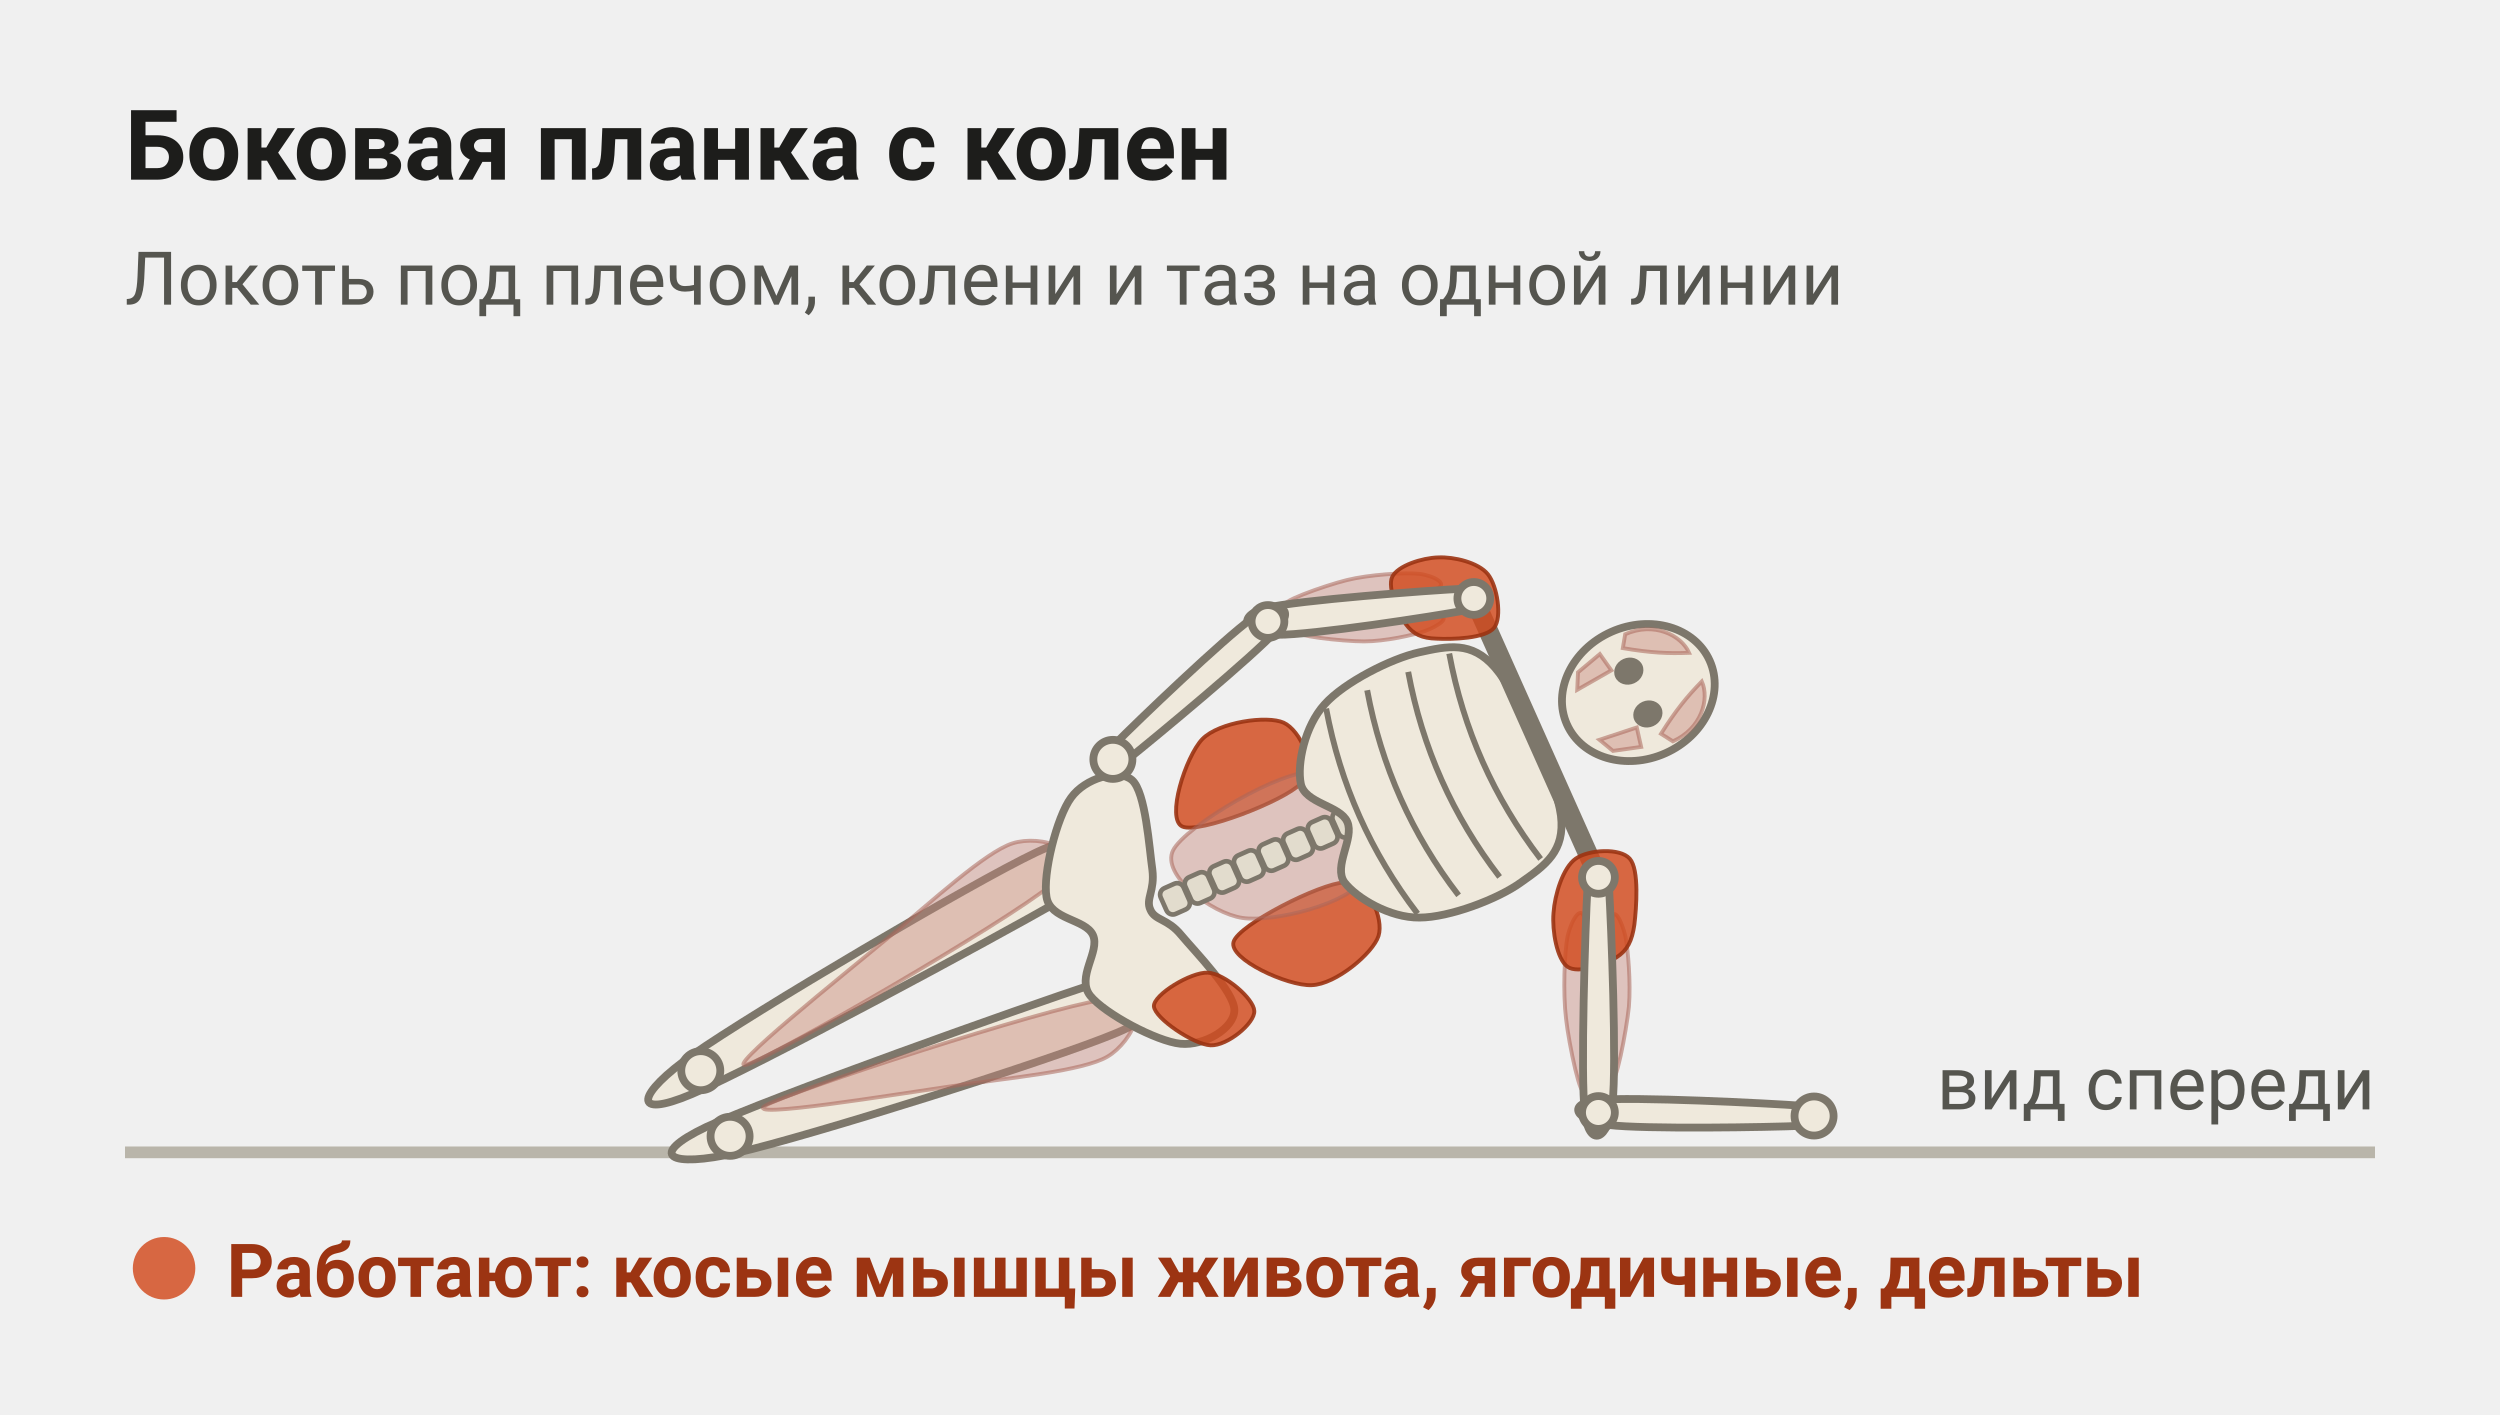
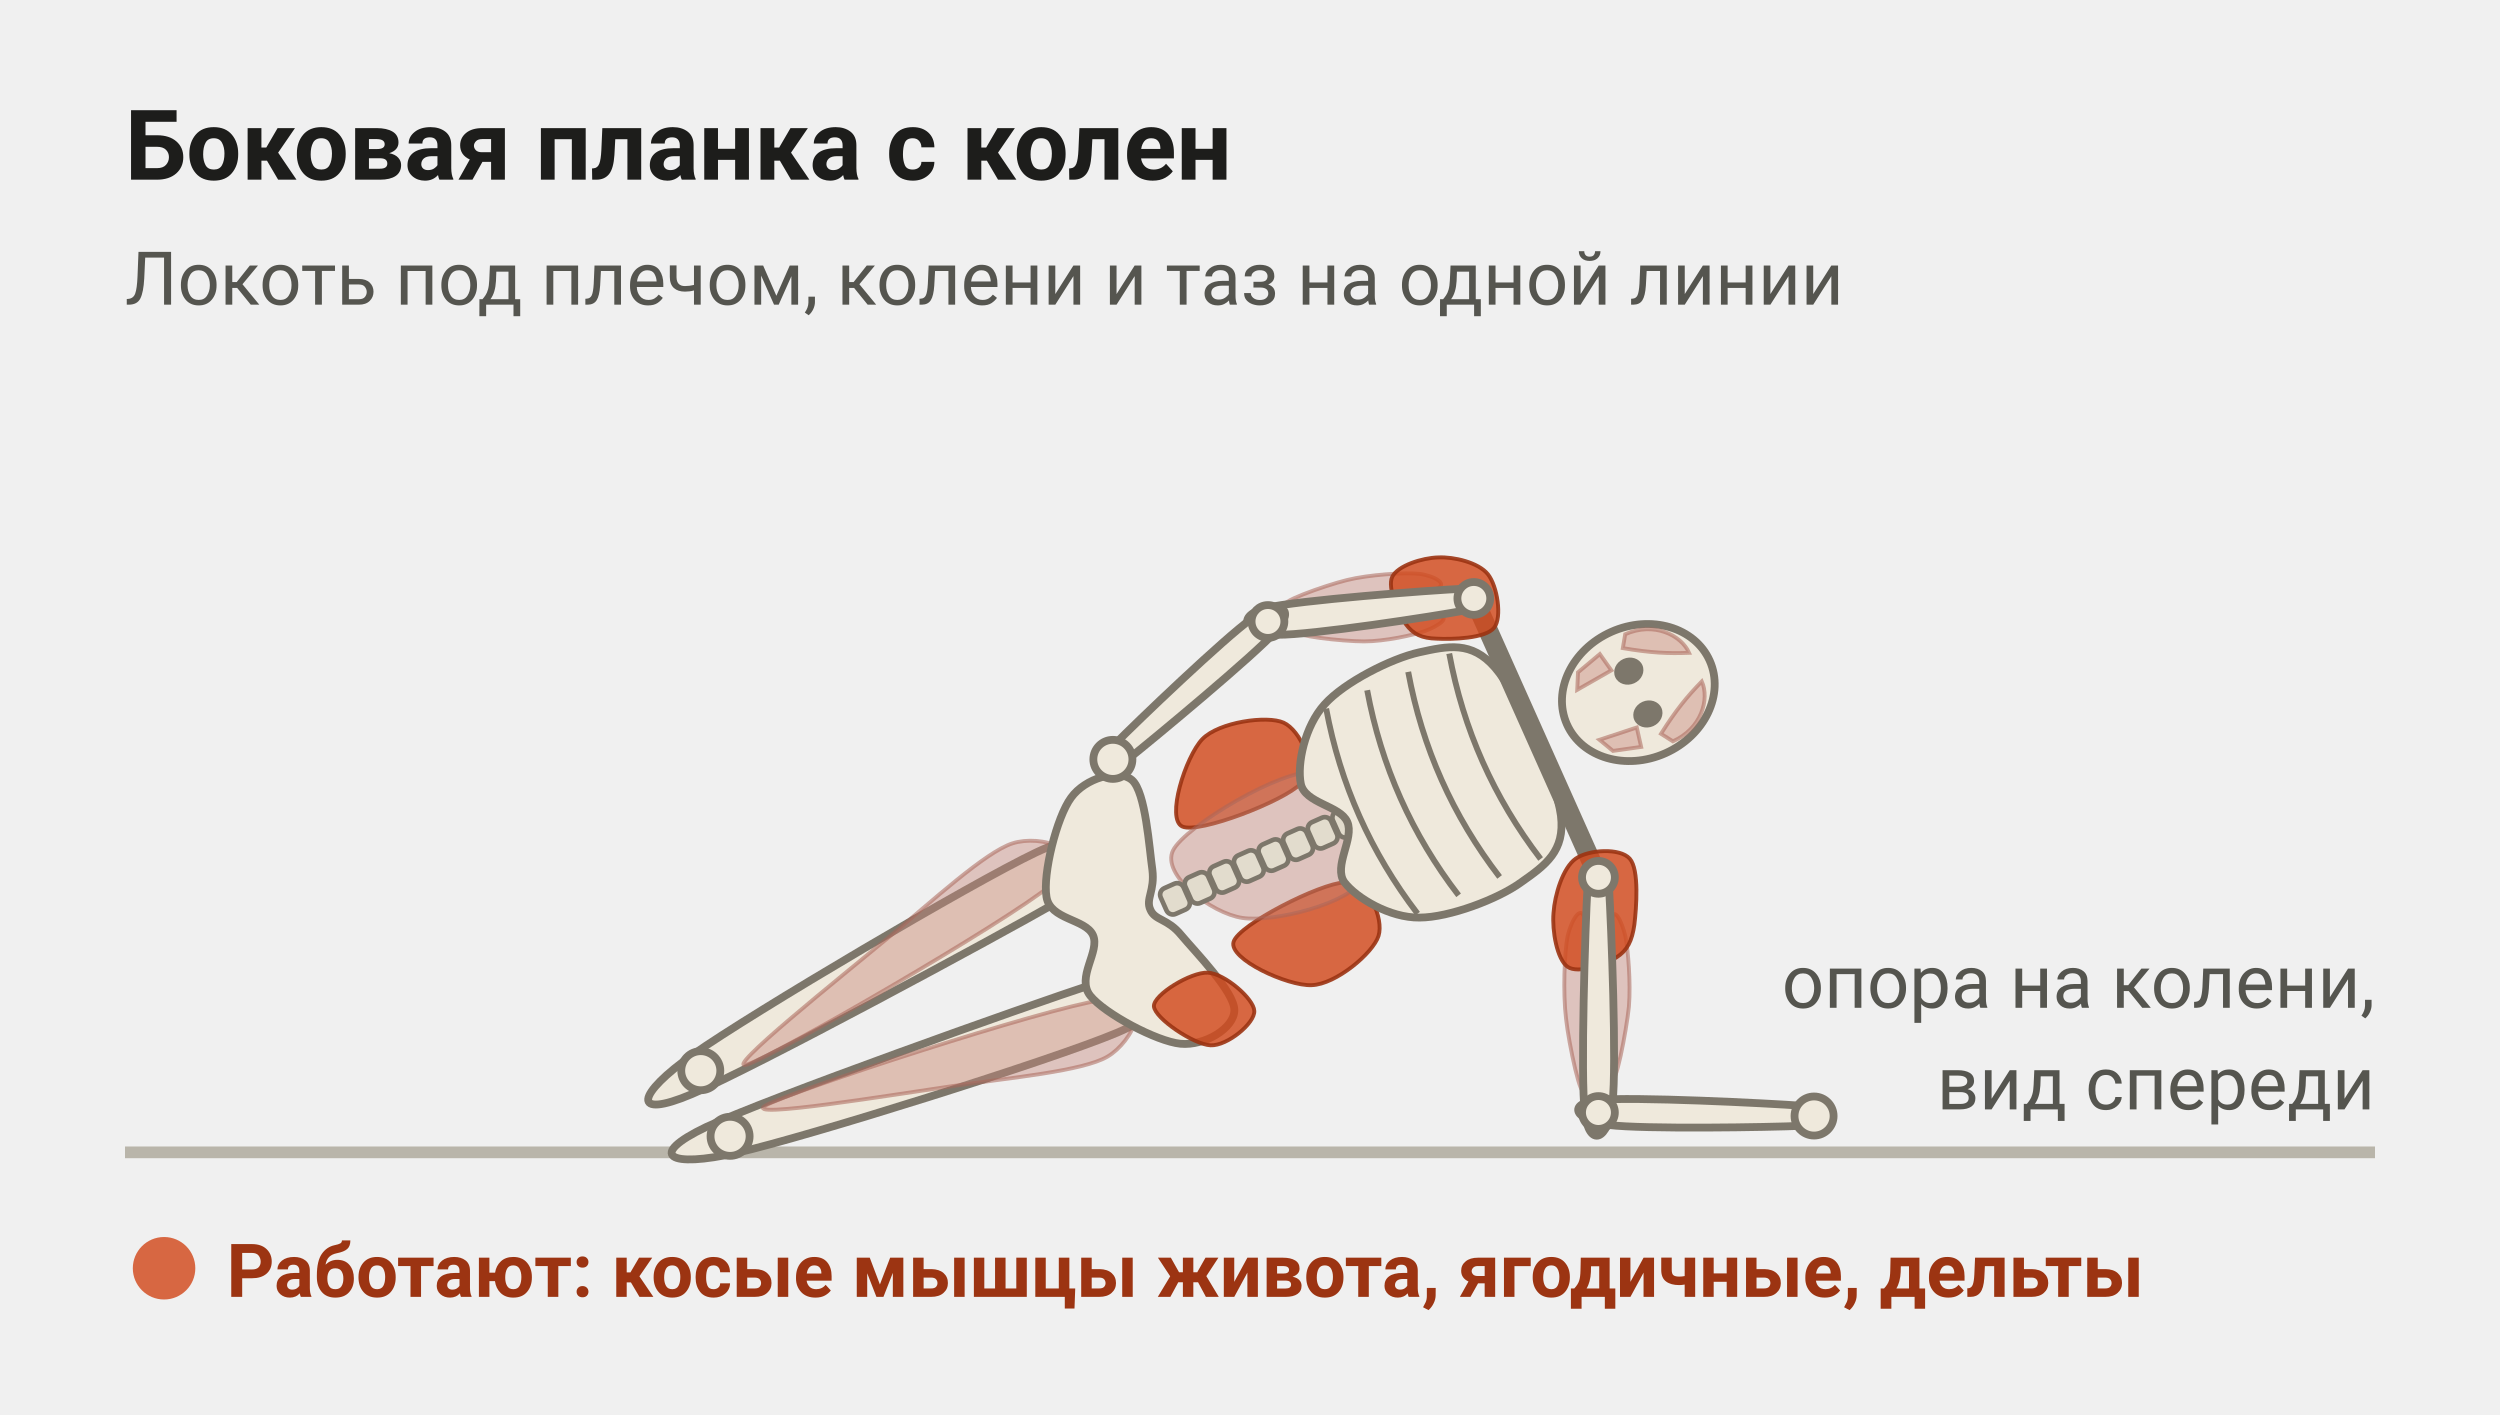
<svg xmlns="http://www.w3.org/2000/svg" viewBox="0 0 640 362" role="img" aria-label="Боковая планка с колен: Локоть под плечом, колени и таз на одной линии">
  <style>
.bone{fill:#efe9dc;stroke:#7d776b;stroke-width:2;stroke-linejoin:round}
.joint{fill:#efe9dc;stroke:#7d776b;stroke-width:2}
.vert{fill:#e2dccd;stroke:#7d776b;stroke-width:1.2}
.m{fill:#c7867a;fill-opacity:.42;stroke:#a9665a;stroke-opacity:.55;stroke-width:1}
.on{fill:#d2491d;fill-opacity:.82;stroke:#9c3412;stroke-opacity:.9}
.plate{fill:#3a3a37;fill-opacity:.1;stroke:#3a3a37;stroke-width:3}
.bar{fill:#3a3a37}
.ghost{opacity:.18}
.ground{stroke:#b9b5aa;stroke-width:3}
.guide{stroke:#3d7fb8;stroke-width:2.5;stroke-dasharray:8 7;fill:none}
.arrow{stroke:#d2491d;stroke-width:5;fill:none;stroke-linecap:round;marker-end:url(#ah)}
.ahead{fill:#d2491d}
.lead{stroke:#6b6b66;stroke-width:1.5;fill:none}
.t{font:600 21px system-ui,-apple-system,"Segoe UI",Roboto,sans-serif;fill:#1d1d1b}
.s{font:400 18px system-ui,-apple-system,"Segoe UI",Roboto,sans-serif;fill:#55554f}
.ok{fill:#2e8b57}.bad{fill:#c0392b}
.balloon{fill:#3d7fb8;fill-opacity:.25;stroke:#3d7fb8;stroke-width:2}
@media (prefers-color-scheme:dark){
.bone,.joint{fill:#d9d3c4;stroke:#3b3934}.vert{fill:#c9c2b2;stroke:#3b3934}
.plate{fill:#ecebe6;fill-opacity:.12;stroke:#bdbbb3}.bar{fill:#bdbbb3}
.t{fill:#ecebe6}.s{fill:#a9a8a1}.lead{stroke:#9a9993}.ground{stroke:#55534d}
.arrow{stroke:#f0703f}.ahead{fill:#f0703f}.on{fill:#f0703f}
}
</style>
  <defs>
    <marker id="ah" viewBox="0 0 10 10" refX="6" refY="5" markerWidth="4" markerHeight="4" orient="auto">
      <path class="ahead" d="M0 0L10 5L0 10z" />
    </marker>
  </defs>
  <style>
.far{opacity:.5}.deep{stroke-dasharray:4 3;stroke-width:1.6}
.legend{font:600 19px system-ui,-apple-system,"Segoe UI",Roboto,sans-serif;fill:#9c3412}
.cue{font:400 19px system-ui,-apple-system,"Segoe UI",Roboto,sans-serif;fill:#55554f}
.ttl{font:700 25px system-ui,-apple-system,"Segoe UI",Roboto,sans-serif;fill:#1d1d1b}
.lg{fill:#d2491d;fill-opacity:.82}.okc{fill:#2e8b57}.badc{fill:#c0392b}
.mark{stroke:#fff;stroke-width:3.5;fill:none;stroke-linecap:round}
.floor{stroke:#b9b5aa;stroke-width:3}.equip{fill:#d9d5ca;stroke:#8f8a7e;stroke-width:2}
.cable{stroke:#8f8a7e;stroke-width:2;stroke-dasharray:6 5}
@media (prefers-color-scheme:dark){.legend{fill:#f59b72}.cue{fill:#a9a8a1}.ttl{fill:#ecebe6}
.lg{fill:#f0703f}.floor{stroke:#55534d}.equip{fill:#2c2c30;stroke:#77756d}.cable{stroke:#77756d}}
</style>
  <text class="ttl" x="32" y="46" text-anchor="start">Боковая планка с колен</text>
  <text class="cue" x="32" y="78" text-anchor="start">Локоть под плечом, колени и таз на одной линии</text>
  <line class="floor" x1="32" y1="295" x2="608" y2="295" />
  <g>
    <path class="bone" d="M177.1 280.1C161.5 286.7 162.8 280.2 177.5 269.9C192.2 259.5 249.0 225.9 265.3 218.2C281.6 210.5 274.4 221.7 275.3 223.8C276.3 225.9 287.3 221.4 270.9 230.8C254.5 240.2 192.6 273.6 177.1 280.1Z" />
    <path class="m" d="M191.3 272.5C184.3 274.8 215.9 249.6 227.2 240.2C238.6 230.7 252.3 218.1 259.2 215.9C266.2 213.6 280.4 217.2 269.0 226.6C257.7 236.0 198.3 270.3 191.3 272.5Z" />
    <circle class="joint" cx="179.4" cy="274.1" r="5" />
    <path class="m on" d="M302.7 211.6C298.4 209.7 303.5 193.7 307.8 189.2C312.1 184.8 324.4 183.1 328.6 185.0C332.8 186.9 337.3 196.2 333.0 200.6C328.7 205.1 306.9 213.5 302.7 211.6Z" />
    <path class="bone" d="M180.8 288.5C165.5 295.8 171.2 299.1 188.7 295.1C206.3 291.1 269.3 271.4 285.9 264.4C302.5 257.4 289.4 255.3 288.4 253.2C287.5 251.1 298.2 245.9 280.3 251.8C262.3 257.7 196.1 281.3 180.8 288.5Z" />
    <path class="m" d="M196.0 283.0C189.6 286.7 229.5 280.1 244.1 278.0C258.7 275.9 277.2 274.2 283.5 270.5C289.9 266.8 296.7 253.9 282.1 256.0C267.5 258.1 202.3 279.4 196.0 283.0Z" />
    <circle class="joint" cx="186.9" cy="290.9" r="5" />
    <path class="m on" d="M315.8 241.1C314.4 245.5 329.7 252.5 335.8 252.2C342.0 252.0 351.5 244.0 352.9 239.6C354.3 235.2 350.4 225.6 344.2 225.9C338.0 226.1 317.1 236.7 315.8 241.1Z" />
    <path class="bone" d="M267.9 229.6C266.9 223.8 270.5 209.2 274.2 204.2C277.8 199.2 286.3 196.7 289.8 199.7C293.3 202.8 294.2 217.1 295.0 222.6C295.7 228.1 293.2 230.1 294.5 232.9C295.7 235.7 298.9 235.1 302.4 239.4C306.0 243.7 316.0 253.9 316.0 258.6C316.0 263.2 308.4 267.8 302.2 267.2C296.1 266.6 282.8 259.5 279.1 254.9C275.4 250.2 281.7 243.6 279.8 239.4C277.9 235.2 268.8 235.5 267.9 229.6Z" />
    <path class="m on" d="M295.4 257.6C295.6 260.7 305.6 267.4 309.9 267.6C314.2 267.8 321.3 261.9 321.1 258.8C321.0 255.7 313.5 249.2 309.2 249.0C304.9 248.8 295.3 254.6 295.4 257.6Z" />
    <path class="m" d="M300.3 217.7C297.2 223.9 310.0 233.8 318.1 235.0C326.2 236.2 345.8 231.2 348.9 225.0C352.0 218.8 344.8 198.9 336.7 197.7C328.6 196.5 303.4 211.5 300.3 217.7Z" />
    <rect class="vert" x="297.2" y="226.9" width="7.2" height="6.4" rx="1.8" transform="rotate(66.0 300.8 230.1)" />
    <rect class="vert" x="303.5" y="224.1" width="7.2" height="6.4" rx="1.8" transform="rotate(66.0 307.1 227.3)" />
    <rect class="vert" x="309.8" y="221.3" width="7.2" height="6.4" rx="1.8" transform="rotate(66.0 313.4 224.5)" />
    <rect class="vert" x="316.1" y="218.5" width="7.2" height="6.4" rx="1.8" transform="rotate(66.0 319.7 221.7)" />
    <rect class="vert" x="322.4" y="215.7" width="7.2" height="6.4" rx="1.8" transform="rotate(66.0 326.0 218.9)" />
    <rect class="vert" x="328.7" y="212.9" width="7.2" height="6.4" rx="1.8" transform="rotate(66.0 332.3 216.1)" />
    <rect class="vert" x="335.0" y="210.0" width="7.2" height="6.4" rx="1.8" transform="rotate(66.0 338.6 213.2)" />
    <rect class="vert" x="341.3" y="207.2" width="7.2" height="6.4" rx="1.8" transform="rotate(66.0 344.9 210.4)" />
    <rect class="vert" x="347.6" y="204.4" width="7.2" height="6.4" rx="1.8" transform="rotate(66.0 351.2 207.6)" />
    <rect class="vert" x="353.9" y="201.6" width="7.2" height="6.4" rx="1.8" transform="rotate(66.0 357.5 204.8)" />
    <rect class="vert" x="360.2" y="198.8" width="7.2" height="6.4" rx="1.8" transform="rotate(66.0 363.8 202.0)" />
    <rect class="vert" x="366.5" y="196.0" width="7.2" height="6.4" rx="1.8" transform="rotate(66.0 370.1 199.2)" />
    <rect class="vert" x="372.8" y="193.2" width="7.2" height="6.4" rx="1.8" transform="rotate(66.0 376.4 196.4)" />
    <rect class="vert" x="379.1" y="190.4" width="7.2" height="6.4" rx="1.8" transform="rotate(66.0 382.7 193.6)" />
    <path class="bone" d="M333.0 200.6C332.0 195.6 334.0 185.9 339.1 180.3C344.1 174.7 356.1 168.6 363.3 167.0C370.6 165.4 376.7 164.0 382.7 170.9C388.8 177.9 398.4 199.6 399.6 208.8C400.7 217.9 395.6 221.5 389.5 225.8C383.5 230.2 370.9 234.9 363.4 234.9C355.8 235.0 347.3 229.9 344.2 225.9C341.2 221.8 346.8 214.6 344.9 210.4C343.1 206.2 334.0 205.7 333.0 200.6Z" />
    <path class="lead" style="stroke:#7d776b" d="M339.5 181.4Q344.9 210.4 362.9 233.9" />
    <path class="lead" style="stroke:#7d776b" d="M350.0 176.7Q355.4 205.8 373.4 229.2" />
    <path class="lead" style="stroke:#7d776b" d="M360.5 172.0Q365.9 201.1 383.9 224.5" />
    <path class="lead" style="stroke:#7d776b" d="M371.0 167.3Q376.4 196.4 394.4 219.9" />
    <g class="head front" transform="matrix(0.407 0.914 -0.914 0.407 418.5 177.7)">
      <ellipse class="bone" cx="0" cy="-1" rx="17" ry="20" />
      <path class="m" d="M-15 -4C-15 -12 -9 -17 -4 -17C-6 -12 -8 -8 -12 -2Z" />
      <path class="m" d="M15 -4C15 -12 9 -17 4 -17C6 -12 8 -8 12 -2Z" />
      <path class="m" d="M-13 4L-8 3L-7 13L-11 11Z" />
      <path class="m" d="M13 4L8 3L7 13L11 11Z" />
      <ellipse cx="-6" cy="-1" rx="3.4" ry="3.8" fill="#7d776b" />
      <ellipse cx="6" cy="-1" rx="3.4" ry="3.8" fill="#7d776b" />
    </g>
    <path class="bone" d="M377.3 153.2L409.2 224.6" style="stroke-width:5" />
    <path class="m" d="M412.6 275.8C413.4 279.3 416.4 263.7 417.0 257.7C417.5 251.7 416.8 243.2 416.1 239.7C415.3 236.2 412.9 230.7 412.4 236.7C411.8 242.7 411.8 272.2 412.6 275.8Z" />
    <path class="m" d="M405.7 278.8C404.9 282.8 401.6 267.2 400.9 260.7C400.1 254.2 400.5 243.7 401.3 239.7C402.2 235.7 405.2 230.2 405.9 236.7C406.7 243.2 406.5 274.8 405.7 278.8Z" />
    <path class="m on" d="M401.3 247.5C398.6 245.6 397.3 238.3 397.7 233.7C398.0 229.1 400.1 222.1 403.4 219.8C406.7 217.5 414.7 217.0 417.2 219.8C419.7 222.6 418.9 232.5 418.4 236.7C417.8 240.9 416.6 243.3 413.8 245.1C410.9 246.9 404.0 249.4 401.3 247.5Z" />
    <path class="bone" d="M405.7 284.8C406.8 294.0 411.8 292.0 412.8 282.4C413.9 272.7 412.5 236.9 411.9 227.0C411.3 217.2 410.1 223.4 409.2 223.4C408.2 223.4 407.0 216.8 406.4 227.0C405.8 237.3 404.6 275.6 405.7 284.8Z" />
    <path class="bone" d="M409.2 281.6C400.9 282.4 403.1 286.9 411.9 288.0C420.6 289.1 452.8 288.6 461.5 288.2C470.3 287.8 464.3 286.5 464.4 285.7C464.4 284.8 470.8 283.8 461.6 283.1C452.4 282.4 417.5 280.7 409.2 281.6Z" />
    <circle class="joint" cx="409.2" cy="224.6" r="4.2" />
    <circle class="joint" cx="409.2" cy="284.8" r="4.2" />
    <circle class="joint" cx="464.4" cy="285.7" r="5" />
    <path class="m" d="M332.9 161.6C329.9 162.7 343.8 164.2 349.2 164.2C354.5 164.2 361.9 162.6 364.9 161.5C367.9 160.4 372.5 157.6 367.1 157.6C361.8 157.6 335.9 160.5 332.9 161.6Z" />
    <path class="m" d="M329.5 155.1C325.9 154.6 339.1 149.9 344.8 148.5C350.4 147.1 359.7 146.5 363.3 146.9C366.9 147.3 372.1 149.8 366.4 151.2C360.8 152.5 333.1 155.5 329.5 155.1Z" />
    <path class="m on" d="M356.4 147.7C357.8 144.8 364.1 142.8 368.2 142.7C372.2 142.5 378.5 144.0 380.9 147.0C383.3 150.0 384.6 158.0 382.5 160.7C380.3 163.5 371.6 163.7 367.8 163.5C364.0 163.4 361.8 162.4 359.9 159.8C358.0 157.1 355.1 150.5 356.4 147.7Z" />
    <path class="bone" d="M324.2 155.6C316.2 157.6 318.5 162.4 327.1 162.5C335.6 162.6 367.0 157.8 375.5 156.2C384.1 154.6 378.5 154.0 378.4 153.1C378.3 152.2 384.0 150.3 374.9 150.7C365.9 151.1 332.2 153.7 324.2 155.6Z" />
    <path class="bone" d="M326.7 161.5C332.0 155.5 327.4 153.6 320.4 158.4C313.5 163.3 291.1 184.7 285.2 190.7C279.3 196.7 284.3 193.7 284.9 194.4C285.5 195.0 281.6 200.0 288.6 194.5C295.5 189.0 321.4 167.5 326.7 161.5Z" />
    <circle class="joint" cx="377.3" cy="153.2" r="4.2" />
    <circle class="joint" cx="324.6" cy="159.1" r="4.2" />
    <circle class="joint" cx="284.9" cy="194.4" r="5" />
  </g>
+   <text class="cue" x="608" y="258" text-anchor="end">опора на колени,</text>
  <text class="cue" x="608" y="284" text-anchor="end">вид спереди</text>
  <circle class="lg" cx="42" cy="324.673" r="8" />
  <text class="legend" x="58" y="332" text-anchor="start">Работают: косые мышцы живота, ягодичные, дельты</text>
</svg>
